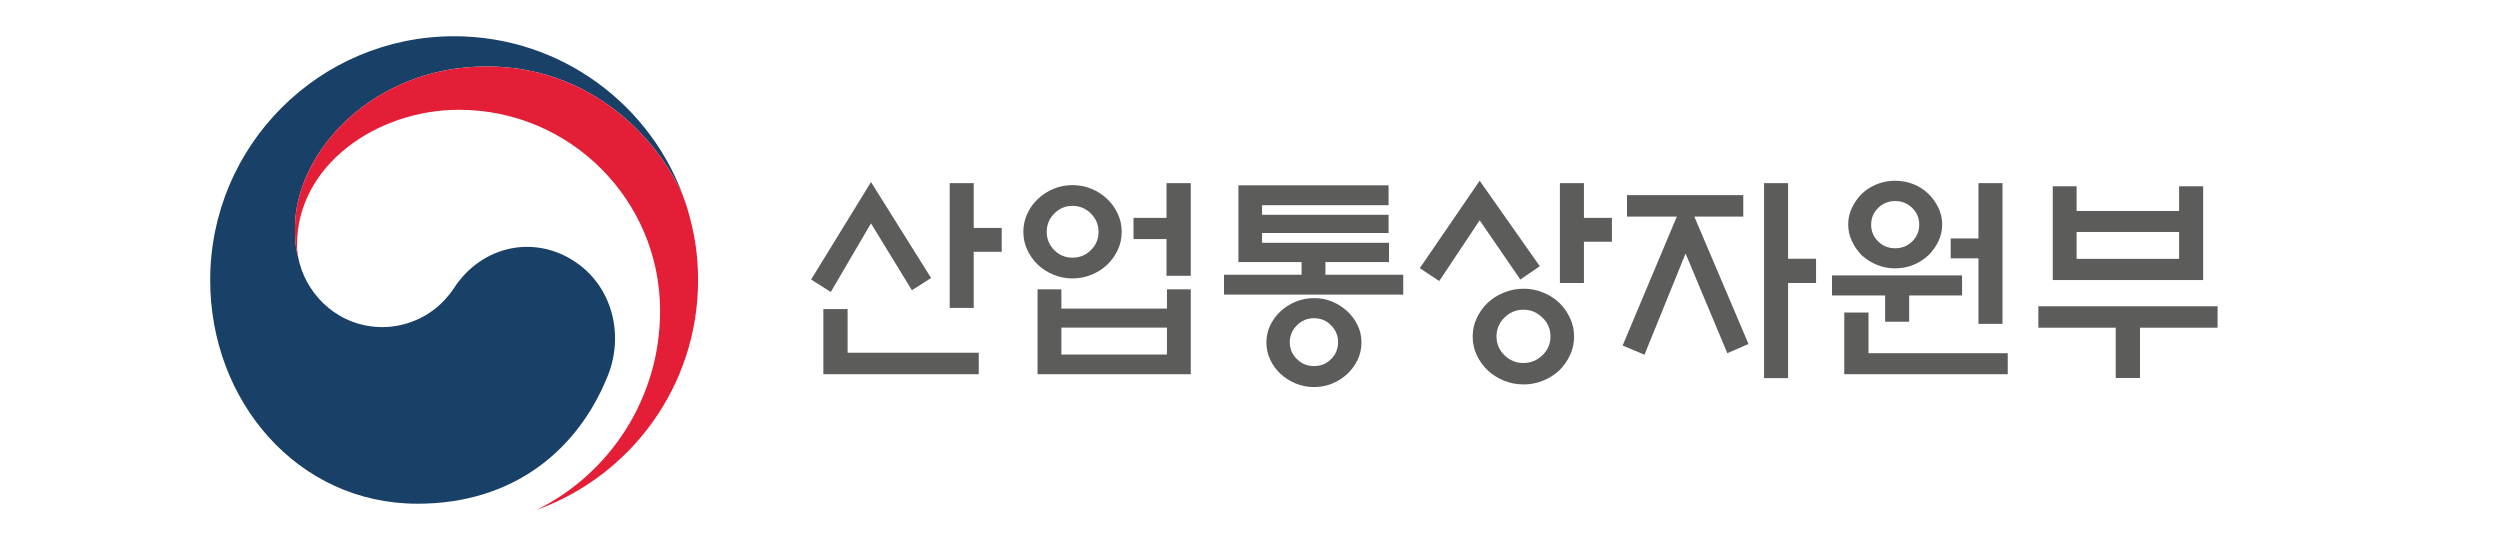
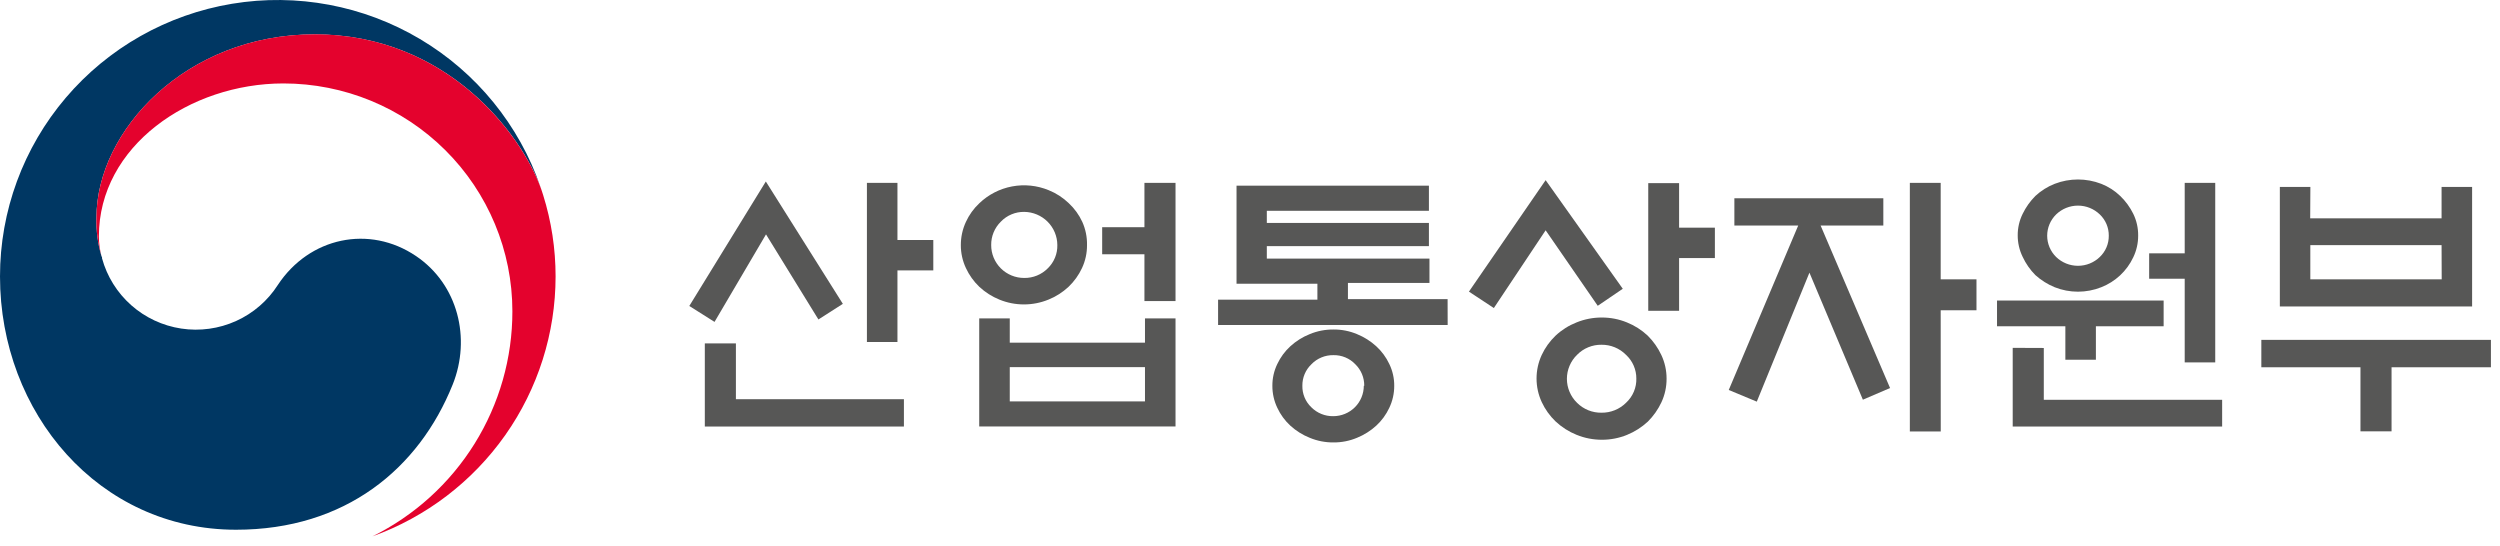
- <svg xmlns="http://www.w3.org/2000/svg" viewBox="0 0 699.179 152.515" height="152.515" width="699.179" xml:space="preserve" id="svg2" version="1.1">
-   <defs id="defs6">
-     <clipPath id="clipPath18" clipPathUnits="userSpaceOnUse">
-       <path id="path16" d="M 0,114.386 H 524.384 V 0 H 0 Z" />
-     </clipPath>
-   </defs>
-   <g transform="matrix(1.333333,0,0,-1.333333,0,152.5147)" id="g10">
-     <g id="g12">
-       <g clip-path="url(#clipPath18)" id="g14">
-         <g transform="translate(120.7529,59.3955)" id="g20">
-           <path id="path22" style="fill:#194067;fill-opacity:1;fill-rule:nonzero;stroke:none" d="m 0,0 c -8.624,5.863 -19.669,3.472 -25.466,-5.345 -4.844,-7.364 -12.154,-8.278 -14.986,-8.278 -9.224,0 -15.539,6.49 -17.409,13.205 h -0.005 c -0.019,0.067 -0.031,0.121 -0.05,0.186 -0.019,0.076 -0.042,0.15 -0.06,0.229 -0.735,2.802 -0.916,4.141 -0.916,7.119 0,16.061 16.472,33.939 40.208,33.939 24.3,0 38.204,-18.498 41.787,-28.782 -0.062,0.182 -0.118,0.362 -0.181,0.547 -6.899,20.108 -25.966,34.569 -48.416,34.569 -28.256,0 -51.171,-22.909 -51.171,-51.17 0,-25.261 18.221,-46.886 43.493,-46.886 20.158,0 33.704,11.305 39.919,26.877 C 10.155,-15.271 7.739,-5.26 0,0" />
-         </g>
-         <g transform="translate(144.1743,70.6709)" id="g24">
-           <path id="path26" style="fill:#e41e37;fill-opacity:1;fill-rule:nonzero;stroke:none" d="m 0,0 c -2.987,10.029 -16.997,29.779 -42.105,29.779 -23.736,0 -40.208,-17.878 -40.208,-33.938 0,-2.979 0.181,-4.318 0.916,-7.119 -0.308,1.225 -0.472,2.454 -0.472,3.651 0,16.724 16.748,28.314 33.96,28.314 23.304,0 42.193,-18.892 42.193,-42.19 0,-18.267 -10.511,-34.074 -25.786,-41.672 l 0.006,-0.012 c 19.686,7.13 33.747,25.986 33.747,48.13 C 2.251,-9.816 1.548,-5.195 0,0" />
-         </g>
-         <g transform="translate(204.2427,49.7939)" id="g28">
-           <path id="path30" style="fill:#5c5c5b;fill-opacity:1;fill-rule:nonzero;stroke:none" d="M 0,0 H -5.042 V 26.179 H 0 v -9.4 H 5.87 V 11.782 H 0 Z M -26.452,-0.229 V -9.398 H 1.056 v -4.494 H -31.542 V -0.229 Z M -21.548,26.408 -8.94,6.28 -12.973,3.714 -21.548,17.742 -29.982,3.347 -34.108,5.96 Z" />
-         </g>
-         <g transform="translate(244.6797,75.9727)" id="g32">
-           <path id="path34" style="fill:#5c5c5b;fill-opacity:1;fill-rule:nonzero;stroke:none" d="M 0,0 H 5.089 V -19.439 H 0 v 7.702 H -6.922 V -7.29 H 0 Z m 0.092,-30.305 h -22.145 v -5.639 H 0.092 Z m -14.349,20.08 c 0,1.498 -0.537,2.783 -1.606,3.852 -1.068,1.068 -2.35,1.604 -3.85,1.604 -1.498,0 -2.773,-0.536 -3.828,-1.604 -1.053,-1.069 -1.582,-2.354 -1.582,-3.852 0,-1.499 0.529,-2.772 1.582,-3.828 1.055,-1.053 2.33,-1.581 3.828,-1.581 1.5,0 2.782,0.528 3.85,1.581 1.069,1.056 1.606,2.329 1.606,3.828 M -27.05,-22.282 h 4.997 v -4.033 H 0.092 v 4.033 H 5.089 V -40.07 H -27.05 Z m 17.652,12.057 c 0,-1.345 -0.275,-2.605 -0.826,-3.781 -0.549,-1.177 -1.283,-2.21 -2.201,-3.095 -0.949,-0.886 -2.047,-1.59 -3.301,-2.109 -1.25,-0.519 -2.58,-0.779 -3.987,-0.779 -1.407,0 -2.735,0.26 -3.989,0.779 -1.252,0.519 -2.353,1.223 -3.301,2.109 -0.917,0.885 -1.65,1.918 -2.2,3.095 -0.55,1.176 -0.827,2.436 -0.827,3.781 0,1.345 0.277,2.614 0.827,3.806 0.55,1.192 1.283,2.215 2.2,3.071 0.948,0.918 2.049,1.635 3.301,2.156 1.254,0.518 2.582,0.779 3.989,0.779 1.407,0 2.737,-0.261 3.987,-0.779 1.254,-0.521 2.352,-1.238 3.301,-2.156 0.918,-0.856 1.652,-1.879 2.201,-3.071 0.551,-1.192 0.826,-2.461 0.826,-3.806" />
-         </g>
-         <g transform="translate(280.6694,42.5957)" id="g36">
-           <path id="path38" style="fill:#5c5c5b;fill-opacity:1;fill-rule:nonzero;stroke:none" d="M 0,0 C 0,1.376 -0.49,2.561 -1.466,3.554 -2.443,4.546 -3.635,5.043 -5.043,5.043 -6.45,5.043 -7.649,4.546 -8.64,3.554 -9.635,2.561 -10.132,1.376 -10.132,0 c 0,-1.375 0.497,-2.553 1.492,-3.529 0.991,-0.978 2.19,-1.468 3.597,-1.468 1.408,0 2.6,0.49 3.577,1.468 C -0.49,-2.553 0,-1.375 0,0 M 4.906,-0.045 C 4.906,-1.329 4.639,-2.537 4.105,-3.667 3.57,-4.798 2.856,-5.776 1.971,-6.602 1.054,-7.457 0,-8.138 -1.192,-8.642 c -1.191,-0.504 -2.476,-0.755 -3.851,-0.755 -1.374,0 -2.665,0.251 -3.872,0.755 -1.209,0.504 -2.271,1.185 -3.188,2.04 -0.886,0.826 -1.599,1.804 -2.13,2.935 -0.537,1.13 -0.804,2.338 -0.804,3.622 0,1.283 0.267,2.483 0.804,3.599 0.531,1.116 1.244,2.086 2.13,2.911 0.917,0.855 1.979,1.536 3.188,2.04 1.207,0.505 2.498,0.756 3.872,0.756 1.375,0 2.66,-0.251 3.851,-0.756 C 0,8.001 1.054,7.32 1.971,6.465 2.856,5.64 3.57,4.67 4.105,3.554 4.639,2.438 4.906,1.238 4.906,-0.045 m 8.757,10.04 h -37.595 v 4.172 h 16.276 v 2.658 H -20.905 V 32.918 H 10.591 V 28.746 H -15.954 V 26.729 H 10.591 V 22.924 H -15.954 V 20.86 H 10.682 V 16.825 H -2.659 v -2.658 h 16.322 z" />
-         </g>
-         <g transform="translate(332.2368,68.6826)" id="g40">
-           <path id="path42" style="fill:#5c5c5b;fill-opacity:1;fill-rule:nonzero;stroke:none" d="M 0,0 H 5.868 V -4.997 H 0 v -8.665 H -5.043 V 7.29 L 0,7.29 Z m -7.014,-24.849 c 0,1.527 -0.565,2.843 -1.698,3.943 -1.13,1.101 -2.461,1.65 -3.988,1.65 -1.528,0 -2.849,-0.549 -3.964,-1.65 -1.119,-1.1 -1.674,-2.416 -1.674,-3.943 0,-1.558 0.555,-2.88 1.674,-3.965 1.115,-1.085 2.436,-1.627 3.964,-1.627 1.527,0 2.858,0.542 3.988,1.627 1.133,1.085 1.698,2.407 1.698,3.965 m 4.951,-0.046 c 0,-1.375 -0.283,-2.666 -0.847,-3.874 -0.569,-1.208 -1.309,-2.269 -2.226,-3.186 -0.976,-0.916 -2.115,-1.643 -3.411,-2.178 -1.303,-0.533 -2.672,-0.802 -4.107,-0.802 -1.435,0 -2.812,0.269 -4.126,0.802 -1.315,0.535 -2.462,1.262 -3.439,2.178 -0.949,0.917 -1.703,1.978 -2.267,3.186 -0.569,1.208 -0.85,2.499 -0.85,3.874 0,1.375 0.281,2.667 0.85,3.874 0.564,1.209 1.318,2.27 2.267,3.187 0.977,0.917 2.124,1.644 3.439,2.178 1.314,0.534 2.691,0.802 4.126,0.802 1.435,0 2.804,-0.268 4.107,-0.802 1.296,-0.534 2.435,-1.261 3.411,-2.178 0.917,-0.917 1.657,-1.978 2.226,-3.187 0.564,-1.207 0.847,-2.499 0.847,-3.874 m -11.278,11.966 -8.528,12.425 -8.483,-12.745 -4.08,2.705 12.563,18.338 12.608,-17.926 z" />
-         </g>
-         <g transform="translate(375.0562,35.0771)" id="g44">
-           <path id="path46" style="fill:#5c5c5b;fill-opacity:1;fill-rule:nonzero;stroke:none" d="M 0,0 H -5.042 V 40.896 H 0 V 25.032 h 5.869 v -5.089 l -5.869,0 z m -33.788,33.881 v 4.492 h 24.39 V 33.881 H -19.667 L -8.298,7.152 -12.745,5.227 -21.501,26.133 -30.12,4.906 l -4.584,1.925 11.371,27.05 z" />
-         </g>
-         <g transform="translate(414.9883,60.2012)" id="g48">
-           <path id="path50" style="fill:#5c5c5b;fill-opacity:1;fill-rule:nonzero;stroke:none" d="M 0,0 H -5.822 V 4.172 H 0 V 15.771 H 5.044 V -13.754 H 0 Z m -12.423,7.061 c 0,1.376 -0.491,2.543 -1.468,3.506 -0.976,0.962 -2.168,1.445 -3.576,1.445 -1.408,0 -2.599,-0.483 -3.575,-1.445 -0.978,-0.963 -1.466,-2.13 -1.466,-3.506 0,-1.376 0.488,-2.545 1.466,-3.507 0.976,-0.963 2.167,-1.445 3.575,-1.445 1.408,0 2.6,0.482 3.576,1.445 0.977,0.962 1.468,2.131 1.468,3.507 m 4.812,0.045 c 0,-1.253 -0.267,-2.437 -0.798,-3.552 -0.537,-1.117 -1.25,-2.103 -2.135,-2.958 -0.886,-0.825 -1.925,-1.484 -3.118,-1.971 -1.191,-0.49 -2.461,-0.733 -3.805,-0.733 -1.344,0 -2.613,0.243 -3.805,0.733 -1.192,0.487 -2.247,1.146 -3.164,1.971 -0.856,0.855 -1.551,1.841 -2.083,2.958 -0.536,1.115 -0.805,2.299 -0.805,3.552 0,1.252 0.269,2.43 0.805,3.53 0.532,1.101 1.227,2.078 2.083,2.934 0.917,0.856 1.972,1.521 3.164,1.994 1.192,0.475 2.461,0.711 3.805,0.711 1.344,0 2.614,-0.236 3.805,-0.711 1.193,-0.473 2.232,-1.138 3.118,-1.994 0.885,-0.856 1.598,-1.833 2.135,-2.934 0.531,-1.1 0.798,-2.278 0.798,-3.53 m -15.45,-18.475 v -8.528 H 6.145 v -4.402 h -34.293 v 12.93 z m 8.529,3.575 v -5.502 h -5.044 v 5.502 h -11.141 v 4.218 h 27.279 v -4.218 z" />
-         </g>
-         <path id="path52" style="fill:#5c5c5b;fill-opacity:1;fill-rule:nonzero;stroke:none" d="m 457.077,65.73 h -21.503 v -5.639 h 21.503 z m -21.503,4.402 h 21.503 v 5.181 h 5.043 V 55.645 h -31.543 v 19.668 h 4.997 z m -8.023,-19.989 h 37.594 V 45.65 H 448.87 V 35.105 h -5.089 V 45.65 h -16.23 z" />
-       </g>
-     </g>
-   </g>
+ <svg xmlns="http://www.w3.org/2000/svg" width="243" height="53" viewBox="0 0 243 53" fill="none">
+   <path d="M40.44 24.89C35.893 21.814 30.064 23.068 27.009 27.693C26.025 29.23 24.614 30.449 22.947 31.202C21.28 31.955 19.429 32.211 17.619 31.937C15.809 31.664 14.117 30.873 12.75 29.661C11.383 28.449 10.399 26.868 9.917 25.11V25.011L9.859 24.89C9.501 23.677 9.337 22.416 9.374 21.152C9.374 12.721 18.062 3.34 30.586 3.34C43.405 3.34 50.737 13.047 52.631 18.449C52.594 18.354 52.568 18.26 52.531 18.16C50.46 12.142 46.311 7.051 40.822 3.793C35.332 0.534 28.859 -0.68 22.555 0.366C16.25 1.412 10.523 4.65 6.393 9.504C2.263 14.358 -0.003 20.514 2.42734e-06 26.874C2.42734e-06 40.135 9.611 51.49 22.942 51.49C33.577 51.49 40.72 45.553 44.001 37.379C45.8 32.901 44.523 27.646 40.44 24.89Z" fill="#003763" />
+   <path d="M52.795 18.962C51.212 13.712 43.827 3.333 30.586 3.333C18.063 3.333 9.374 12.714 9.374 21.145C9.337 22.411 9.5 23.674 9.86 24.889C9.698 24.262 9.614 23.619 9.612 22.972C9.612 14.195 18.443 8.11 27.548 8.11C33.45 8.11 39.111 10.444 43.285 14.598C47.459 18.751 49.804 24.385 49.804 30.259C49.807 34.804 48.535 39.26 46.131 43.125C43.728 46.989 40.288 50.11 36.199 52.135C41.415 50.253 45.922 46.818 49.108 42.297C52.293 37.776 54.002 32.389 54.003 26.868C54.004 24.187 53.597 21.521 52.795 18.962Z" fill="#E4022D" />
+   <path d="M74.439 17.641L81.925 29.534L79.55 31.052L74.456 22.781L69.452 31.289L67 29.741L74.439 17.641ZM71.53 33.38V38.803H87.861V41.456H68.508V33.38H71.53ZM87.232 33.244H84.264V17.777H87.232V23.331H90.717V26.285H87.232V33.244Z" fill="#575756" />
+   <path d="M105.658 23.821C105.664 24.592 105.498 25.355 105.172 26.054C104.853 26.739 104.408 27.358 103.86 27.88C103.29 28.412 102.625 28.835 101.901 29.126C100.379 29.745 98.673 29.745 97.151 29.126C96.427 28.833 95.763 28.411 95.192 27.88C94.646 27.358 94.203 26.739 93.886 26.054C93.558 25.355 93.39 24.592 93.394 23.821C93.391 23.044 93.559 22.275 93.886 21.57C94.198 20.886 94.642 20.27 95.192 19.756C96.069 18.915 97.174 18.346 98.371 18.121C99.568 17.895 100.805 18.022 101.93 18.486C102.66 18.779 103.325 19.211 103.889 19.756C104.441 20.27 104.887 20.886 105.201 21.57C105.517 22.278 105.673 23.046 105.658 23.821ZM95.18 30.946H98.149V33.309H111.292V30.946H114.261V41.45H95.18V30.946ZM102.773 23.821C102.77 22.97 102.431 22.155 101.829 21.552C101.227 20.948 100.41 20.605 99.556 20.595C99.131 20.589 98.71 20.67 98.319 20.834C97.927 20.997 97.574 21.24 97.282 21.546C96.98 21.843 96.74 22.197 96.579 22.588C96.418 22.979 96.338 23.398 96.344 23.821C96.342 24.241 96.424 24.657 96.585 25.046C96.746 25.434 96.983 25.787 97.281 26.084C97.58 26.381 97.934 26.617 98.325 26.777C98.715 26.937 99.133 27.019 99.556 27.017C99.98 27.023 100.402 26.943 100.794 26.783C101.187 26.622 101.543 26.385 101.841 26.084C102.145 25.791 102.384 25.438 102.544 25.049C102.705 24.66 102.783 24.242 102.773 23.821ZM111.292 35.684H98.149V39.016H111.292V35.684ZM111.239 17.777H114.261V29.262H111.239V24.713H107.131V22.084H111.239V17.777Z" fill="#575756" />
+   <path d="M140.713 31.59H118.398V29.126H128.051V27.578H120.191V18.049H138.891V20.489H123.135V21.671H138.891V23.922H123.135V25.139H138.944V27.502H131.019V29.073H140.707L140.713 31.59ZM135.519 37.498C135.523 38.24 135.359 38.973 135.038 39.642C134.734 40.296 134.305 40.884 133.773 41.373C133.224 41.875 132.588 42.275 131.898 42.555C131.174 42.858 130.397 43.011 129.612 43.004C128.822 43.011 128.038 42.858 127.309 42.555C126.613 42.278 125.973 41.878 125.421 41.373C124.89 40.884 124.46 40.296 124.156 39.642C123.835 38.973 123.671 38.24 123.675 37.498C123.67 36.764 123.835 36.038 124.156 35.377C124.462 34.728 124.891 34.144 125.421 33.658C125.973 33.154 126.613 32.753 127.309 32.476C128.038 32.173 128.822 32.021 129.612 32.027C130.397 32.02 131.174 32.173 131.898 32.476C132.588 32.756 133.224 33.156 133.773 33.658C134.303 34.144 134.732 34.728 135.038 35.377C135.363 36.045 135.528 36.779 135.519 37.522V37.498ZM132.604 37.498C132.609 37.108 132.535 36.72 132.385 36.36C132.235 35.999 132.012 35.673 131.731 35.401C131.459 35.115 131.13 34.89 130.765 34.738C130.4 34.587 130.007 34.512 129.612 34.52C129.214 34.513 128.819 34.587 128.451 34.739C128.083 34.89 127.751 35.115 127.475 35.401C127.19 35.671 126.965 35.996 126.812 36.357C126.66 36.718 126.585 37.106 126.59 37.498C126.582 37.886 126.654 38.272 126.804 38.631C126.953 38.99 127.175 39.314 127.457 39.583C127.735 39.865 128.068 40.087 128.436 40.236C128.803 40.386 129.197 40.459 129.594 40.452C130.381 40.452 131.136 40.141 131.693 39.587C132.25 39.033 132.562 38.281 132.562 37.498H132.604Z" fill="#575756" />
+   <path d="M155.3 29.723L150.236 22.385L145.202 29.941L142.78 28.346L150.236 17.511L157.734 28.069L155.3 29.723ZM161.991 36.812C161.995 37.602 161.825 38.382 161.492 39.099C161.164 39.799 160.716 40.437 160.168 40.983C159.576 41.53 158.891 41.966 158.144 42.271C157.369 42.586 156.54 42.746 155.704 42.744C154.866 42.745 154.035 42.585 153.258 42.271C152.498 41.966 151.802 41.523 151.204 40.965C150.641 40.426 150.184 39.787 149.856 39.081C149.524 38.363 149.352 37.582 149.352 36.792C149.352 36.001 149.524 35.22 149.856 34.502C150.184 33.798 150.641 33.161 151.204 32.624C151.796 32.069 152.49 31.632 153.246 31.336C154.023 31.022 154.854 30.861 155.692 30.863C156.529 30.86 157.358 31.021 158.132 31.336C158.881 31.637 159.567 32.073 160.156 32.624C160.704 33.168 161.153 33.804 161.48 34.502C161.818 35.22 161.992 36.002 161.991 36.794V36.812ZM159.052 36.812C159.057 36.376 158.969 35.943 158.795 35.542C158.622 35.141 158.365 34.781 158.043 34.485C157.733 34.172 157.363 33.924 156.955 33.756C156.547 33.589 156.11 33.505 155.668 33.51C155.227 33.503 154.788 33.586 154.38 33.754C153.972 33.921 153.602 34.17 153.294 34.485C152.98 34.788 152.731 35.152 152.561 35.553C152.39 35.954 152.303 36.386 152.303 36.821C152.303 37.257 152.39 37.688 152.561 38.089C152.731 38.49 152.98 38.854 153.294 39.158C153.605 39.468 153.975 39.712 154.383 39.877C154.791 40.041 155.228 40.122 155.668 40.115C156.108 40.12 156.545 40.038 156.952 39.874C157.36 39.71 157.731 39.466 158.043 39.158C158.374 38.855 158.636 38.484 158.81 38.071C158.984 37.658 159.067 37.213 159.052 36.765V36.812ZM163.208 22.131H166.687V25.085H163.208V30.207H160.21V17.801H163.208V22.131Z" fill="#575756" />
+   <path d="M168.581 21.924V19.272H183.06V21.924H176.964L183.713 37.716L181.072 38.851L175.877 26.503L170.76 39.04L168.035 37.905L174.785 21.924H168.581ZM188.641 41.94H185.637V17.777H188.635V27.153H192.114V30.16H188.635L188.641 41.94Z" fill="#575756" />
+   <path d="M203.721 31.714V34.963H200.753V31.714H194.11V29.209H210.305V31.714H203.721ZM198.657 33.823V38.862H215.992V41.462H195.635V33.811L198.657 33.823ZM207.829 22.911C207.831 23.637 207.669 24.354 207.354 25.008C206.729 26.341 205.613 27.384 204.237 27.921C202.787 28.496 201.17 28.496 199.72 27.921C199.029 27.638 198.392 27.238 197.838 26.739C197.327 26.224 196.909 25.624 196.603 24.967C196.283 24.314 196.118 23.596 196.122 22.87C196.118 22.147 196.283 21.433 196.603 20.784C196.915 20.141 197.332 19.554 197.838 19.047C198.385 18.539 199.023 18.138 199.72 17.866C201.173 17.306 202.784 17.306 204.237 17.866C204.925 18.134 205.553 18.536 206.084 19.047C206.606 19.548 207.036 20.136 207.354 20.784C207.675 21.443 207.838 22.167 207.829 22.899V22.911ZM204.974 22.911C204.978 22.525 204.903 22.143 204.753 21.787C204.603 21.431 204.381 21.11 204.101 20.843C203.533 20.294 202.771 19.986 201.979 19.986C201.186 19.986 200.425 20.294 199.856 20.843C199.581 21.113 199.362 21.435 199.212 21.79C199.063 22.145 198.986 22.526 198.986 22.911C198.986 23.296 199.063 23.677 199.212 24.032C199.362 24.387 199.581 24.709 199.856 24.979C200.425 25.529 201.186 25.836 201.979 25.836C202.771 25.836 203.533 25.529 204.101 24.979C204.379 24.713 204.6 24.394 204.75 24.041C204.901 23.687 204.976 23.307 204.974 22.923V22.911ZM212.353 27.094H208.898V24.624H212.353V17.777H215.321V35.223H212.353V27.094Z" fill="#575756" />
+   <path d="M219.802 33.037H242.118V35.696H232.459V41.923H229.437V35.696H219.802V33.037ZM224.551 21.222H237.321V18.167H240.289V29.788H221.601V18.167H224.569L224.551 21.222ZM237.321 23.827H224.563V27.153H237.333L237.321 23.827Z" fill="#575756" />
</svg>
